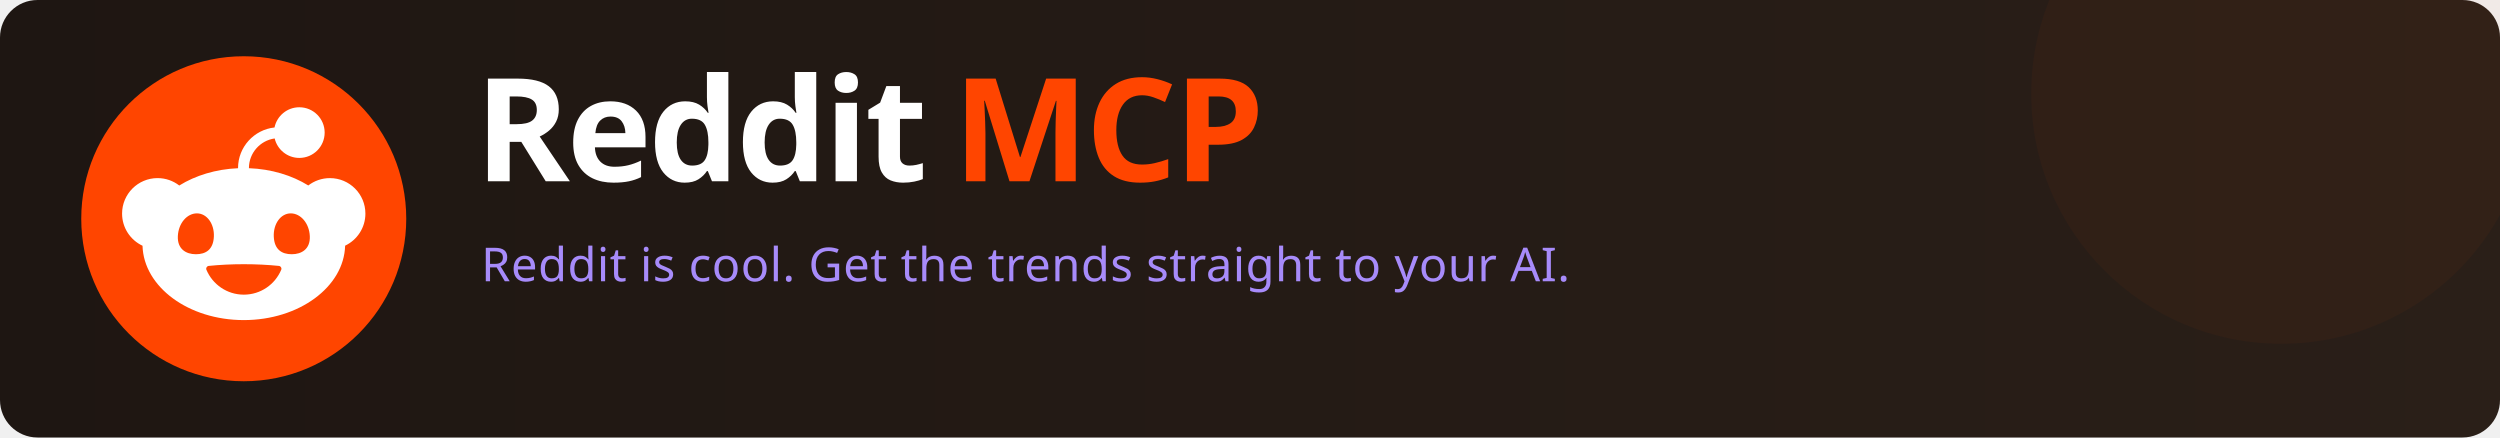
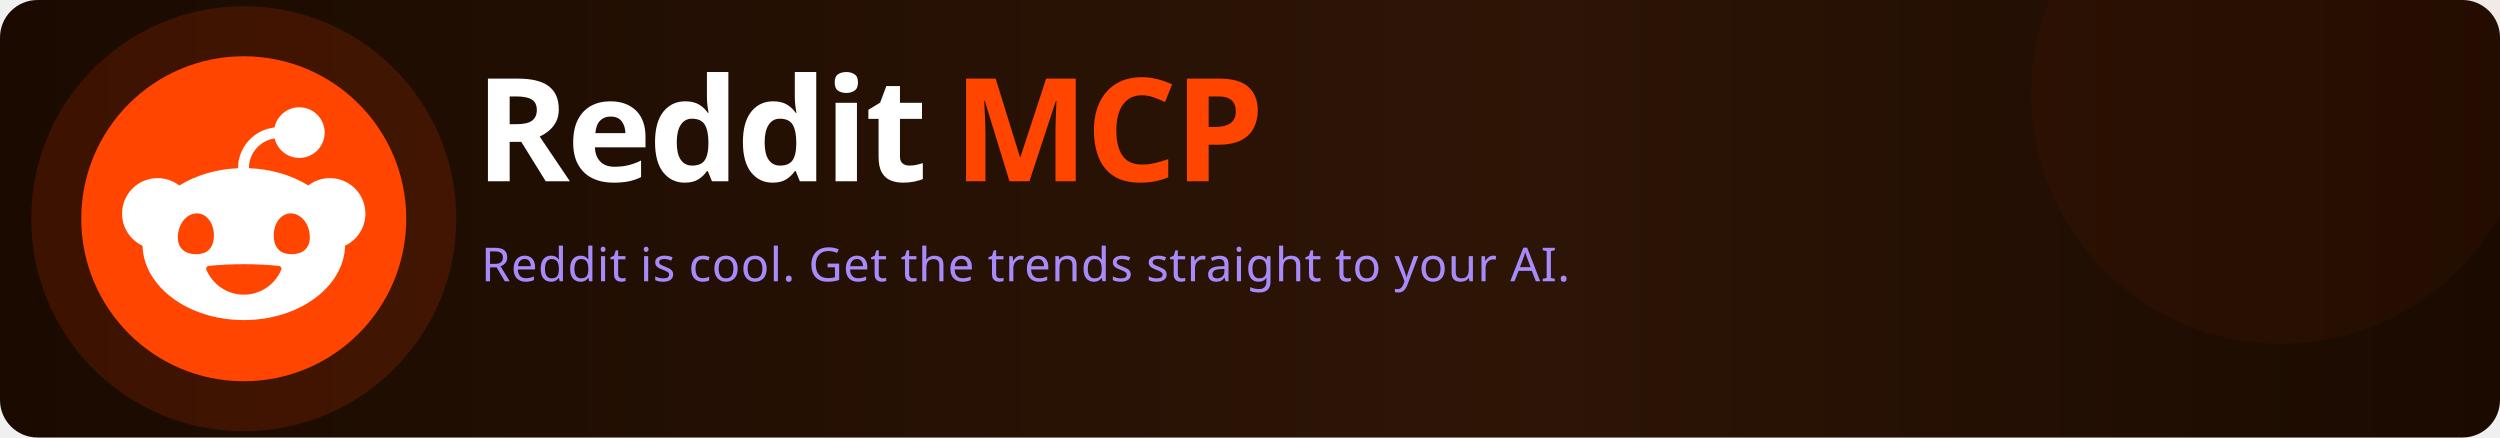
<svg xmlns="http://www.w3.org/2000/svg" viewBox="0 0 800 140">
  <defs>
    <linearGradient id="bg" x1="0%" y1="0%" x2="100%" y2="0%">
-       <stop offset="0%" style="stop-color:#1e1612;stop-opacity:1" />
-       <stop offset="100%" style="stop-color:#2a1f18;stop-opacity:1" />
+       <stop offset="0%" style="stop-color:#1a0a00;stop-opacity:1" />
+       <stop offset="60%" style="stop-color:#2d1506;stop-opacity:1" />
+       <stop offset="100%" style="stop-color:#1a0a00;stop-opacity:1" />
    </linearGradient>
  </defs>
  <rect width="800" height="140" rx="12" fill="url(#bg)" />
+   <circle cx="78" cy="70" r="68" fill="#FF4500" opacity="0.15" />
  <circle cx="78" cy="70" r="52" fill="#FF4500" />
  <g transform="translate(78,70) scale(0.38) translate(-128,-128)">
    <path fill="white" d="m154.04,60.36c2.22,9.41,10.67,16.42,20.76,16.42,11.78,0,21.33-9.55,21.33-21.33s-9.55-21.33-21.33-21.33c-10.3,0-18.89,7.3-20.89,17.01-17.25,1.85-30.72,16.48-30.72,34.21,0,.04,0,.07,0,.11-18.76.79-35.89,6.13-49.49,14.56-5.05-3.91-11.39-6.24-18.27-6.24-16.51,0-29.89,13.38-29.89,29.89,0,11.98,7.04,22.3,17.21,27.07.99,34.7,38.8,62.61,85.31,62.61s84.37-27.94,85.31-62.67c10.09-4.8,17.07-15.09,17.07-27,0-16.51-13.38-29.89-29.89-29.89-6.85,0-13.16,2.31-18.2,6.19-13.72-8.49-31.04-13.83-49.99-14.54,0-.03,0-.05,0-.08,0-12.7,9.44-23.24,21.68-24.97Zm-81.54,82.27c.5-10.84,7.7-19.16,16.07-19.16s14.77,8.79,14.27,19.63c-.5,10.84-6.75,14.78-15.13,14.78s-15.71-4.41-15.21-15.25Zm95.06-19.16c8.38,0,15.58,8.32,16.07,19.16.5,10.84-6.84,15.25-15.21,15.25s-14.63-3.93-15.13-14.78c-.5-10.84,5.89-19.63,14.27-19.63Zm-9.96,44.24c1.57.16,2.57,1.79,1.96,3.25-5.15,12.31-17.31,20.96-31.5,20.96s-26.34-8.65-31.5-20.96c-.61-1.46.39-3.09,1.96-3.25,9.2-.93,19.15-1.44,29.54-1.44s20.33.51,29.54,1.44Z" />
  </g>
  <text x="152" y="58" font-family="'Segoe UI', system-ui, sans-serif" font-size="46" font-weight="800" fill="white" letter-spacing="-1">Reddit</text>
  <text x="305" y="58" font-family="'Segoe UI', system-ui, sans-serif" font-size="46" font-weight="800" fill="#FF4500" letter-spacing="-1"> MCP</text>
  <text x="154" y="90" font-family="'Segoe UI', system-ui, sans-serif" font-size="15" fill="#a78bfa" letter-spacing="0.2">Reddit is cool. Get the trends straight to your AI.</text>
  <circle cx="730" cy="30" r="80" fill="#FF4500" opacity="0.04" />
</svg>
